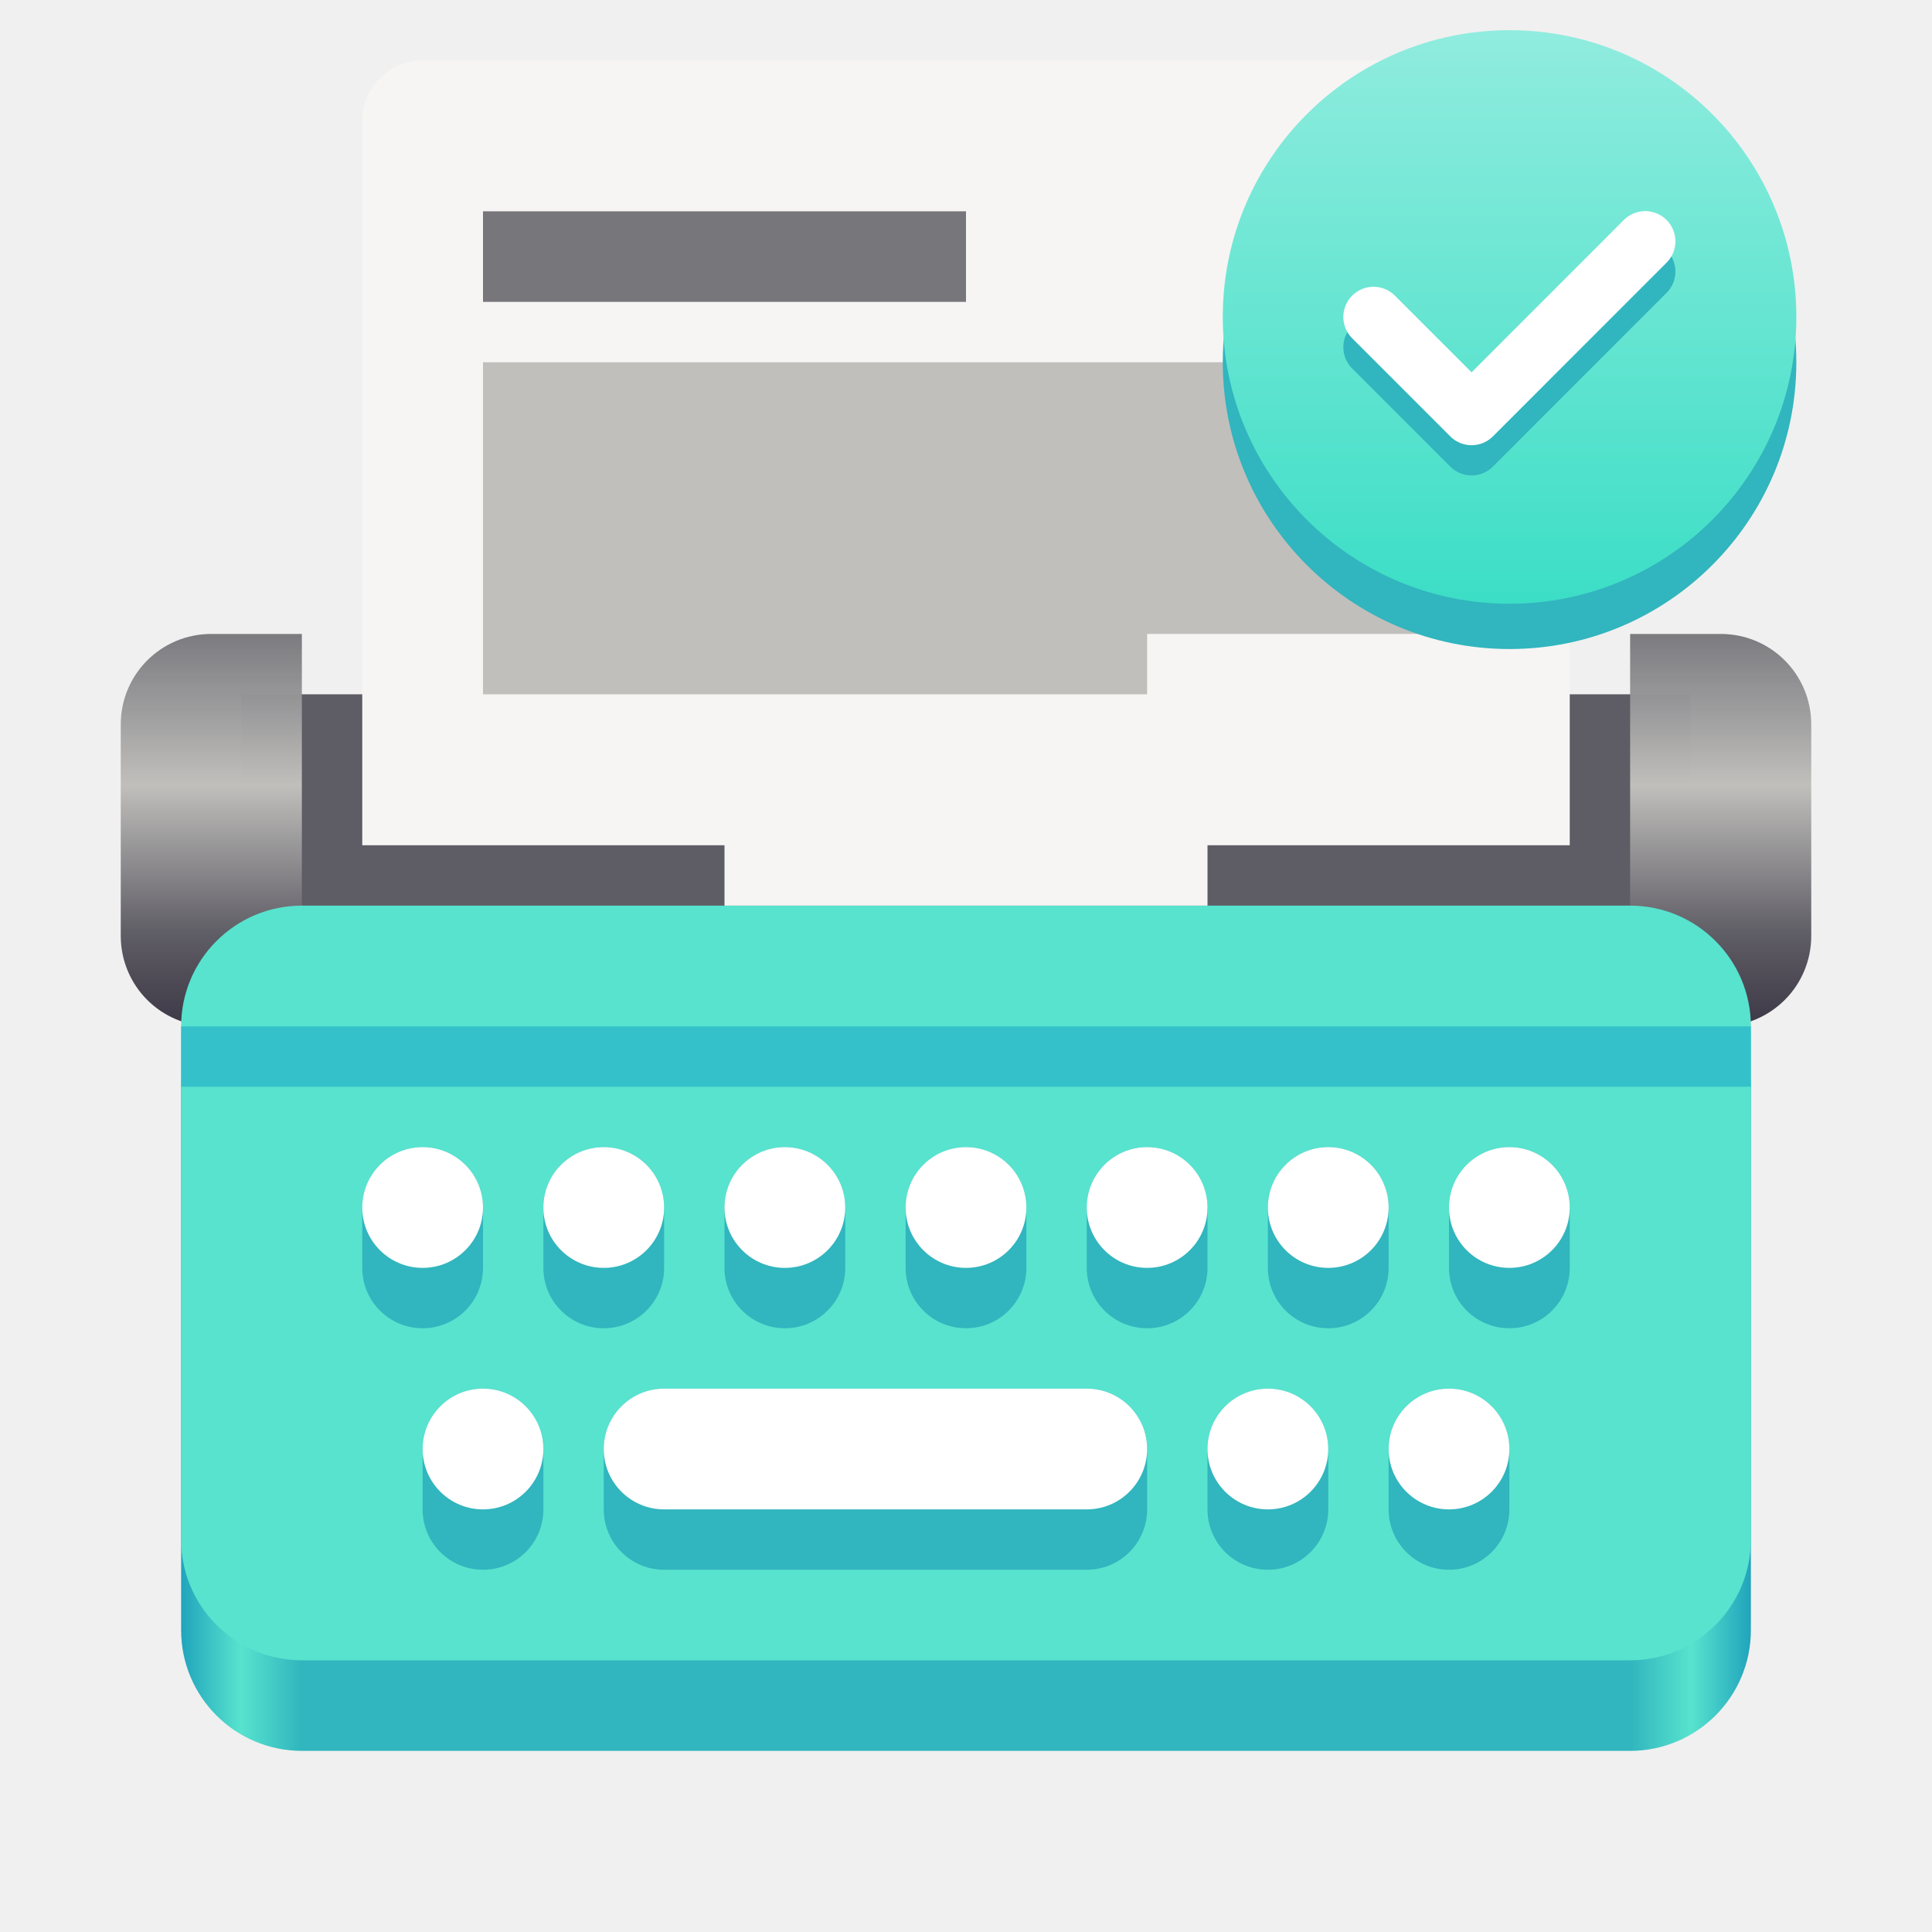
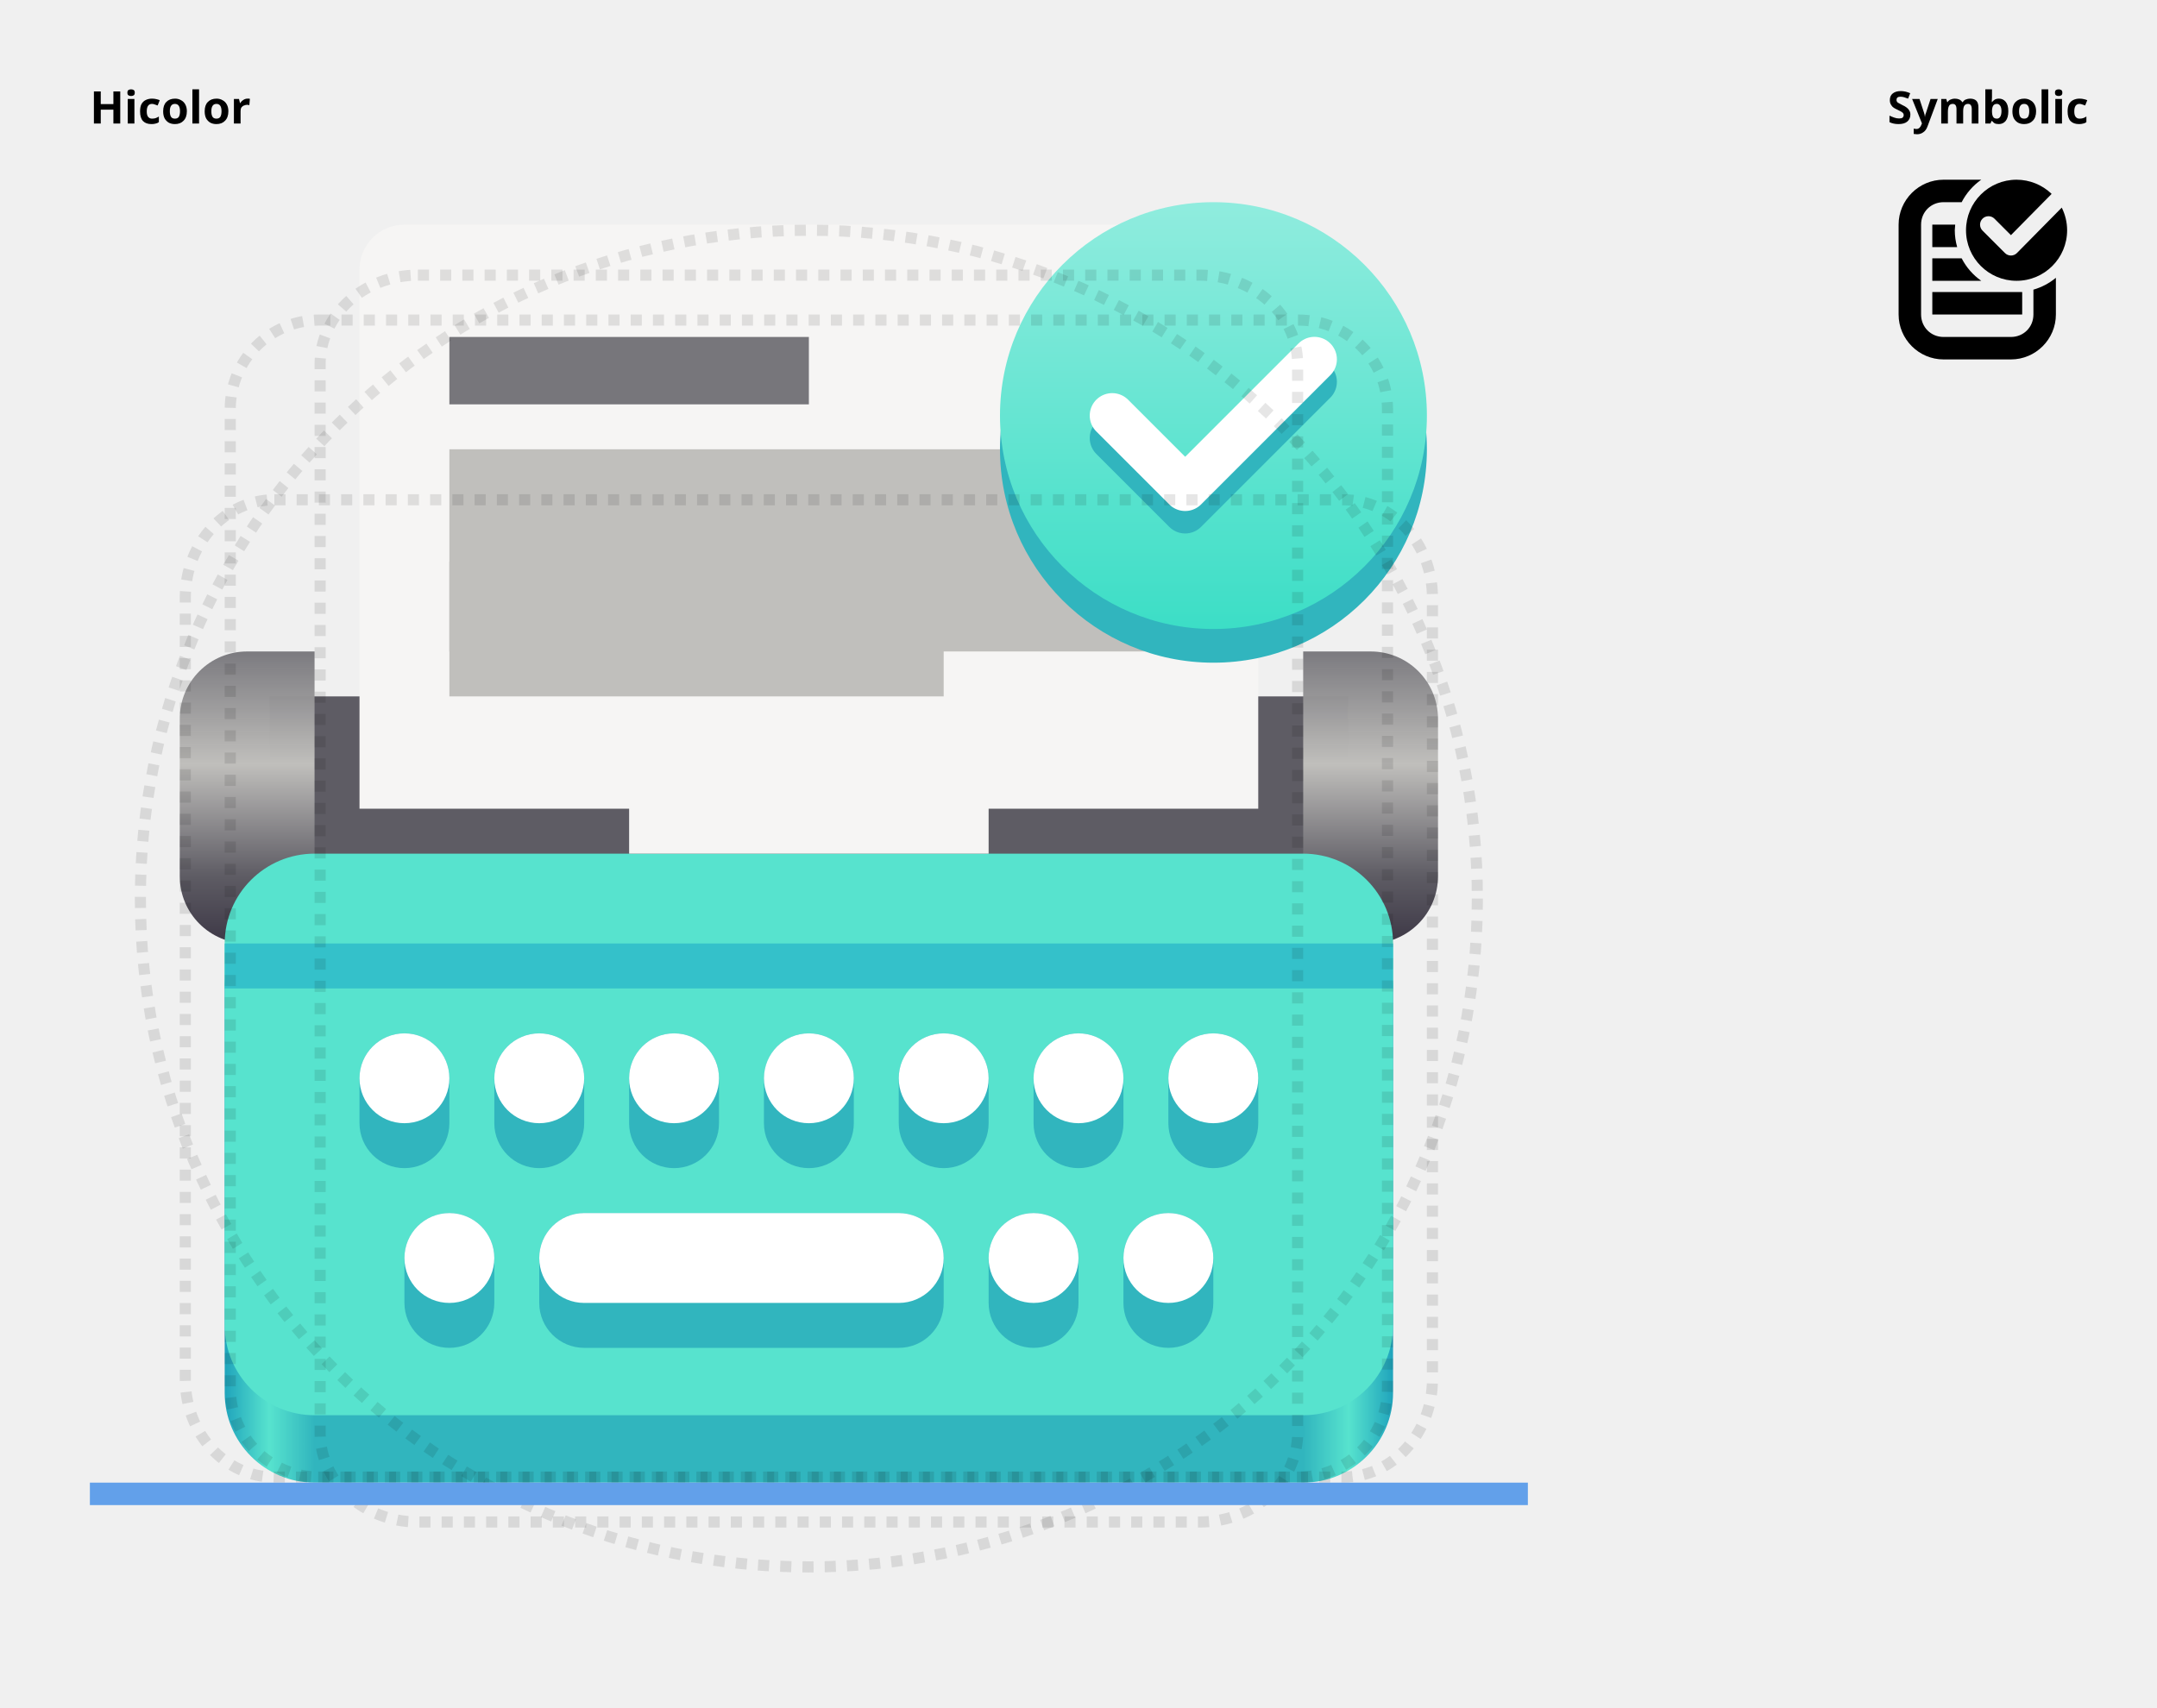
- <svg xmlns="http://www.w3.org/2000/svg" xmlns:xlink="http://www.w3.org/1999/xlink" height="128px" viewBox="0 0 128 128" width="128px">
-   <linearGradient id="a" gradientTransform="matrix(1 0 0 0.866667 0 -130.1334)" gradientUnits="userSpaceOnUse" x1="12" x2="116" y1="254" y2="254">
-     <stop offset="0" stop-color="#20a4bc" />
-     <stop offset="0.038" stop-color="#57e3ce" />
-     <stop offset="0.077" stop-color="#31b5be" />
-     <stop offset="0.923" stop-color="#31b5be" />
-     <stop offset="0.962" stop-color="#57e3ce" />
-     <stop offset="1" stop-color="#20a4bc" />
-   </linearGradient>
-   <linearGradient id="b" gradientUnits="userSpaceOnUse">
-     <stop offset="0" stop-color="#77767b" stop-opacity="0.965" />
-     <stop offset="0.385" stop-color="#c0bfbc" />
-     <stop offset="0.769" stop-color="#5e5c64" />
-     <stop offset="1" stop-color="#3d3846" />
-   </linearGradient>
-   <linearGradient id="c" x1="16" x2="16" xlink:href="#b" y1="42" y2="68" />
-   <linearGradient id="d" gradientTransform="matrix(-1 0 0 1 128 9.999969)" x1="16" x2="16" xlink:href="#b" y1="32" y2="58" />
-   <linearGradient id="e" gradientTransform="matrix(-0 -1.055556 1.055556 -0 -104.7666 126.5674)" gradientUnits="userSpaceOnUse" x1="82.011" x2="118.011" y1="194" y2="194">
-     <stop offset="0" stop-color="#3cdec6" />
-     <stop offset="1" stop-color="#90ecde" />
-   </linearGradient>
-   <path d="m 20 64 h 88 c 4.418 0 8 3.582 8 8 v 36 c 0 4.418 -3.582 8 -8 8 h -88 c -4.418 0 -8 -3.582 -8 -8 v -36 c 0 -4.418 3.582 -8 8 -8 z m 0 0" fill="url(#a)" />
-   <path d="m 16 46 h 96 v 18 h -96 z m 0 0" fill="#5e5c64" />
-   <path d="m 14 42 c -3.324 0 -6 2.676 -6 6 v 14 c 0 3.324 2.676 6 6 6 h 6 v -26 z m 0 0" fill="url(#c)" />
-   <path d="m 114 42 c 3.324 0 6 2.676 6 6 v 14 c 0 3.324 -2.676 6 -6 6 h -6 v -26 z m 0 0" fill="url(#d)" />
-   <path d="m 28 4 h 72 c 2.211 0 4 1.789 4 4 v 72 c 0 2.211 -1.789 4 -4 4 h -72 c -2.211 0 -4 -1.789 -4 -4 v -72 c 0 -2.211 1.789 -4 4 -4 z m 0 0" fill="#f6f5f4" />
-   <path d="m 32 14 h 32 v 6 h -32 z m 0 0" fill="#77767b" />
-   <path d="m 32 24 h 62 v 18 h -62 z m 0 0" fill="#c0bfbc" />
-   <path d="m 32 34 h 44 v 12 h -44 z m 0 0" fill="#c0bfbc" />
-   <path d="m 100.012 5 c 10.492 0 19 8.508 19 19 s -8.508 19 -19 19 c -10.492 0 -19 -8.508 -19 -19 s 8.508 -19 19 -19 z m 0 0" fill="#31b5be" />
-   <path d="m 22 56 h 84 v 20 h -84 z m 0 0" fill="#5e5c64" />
-   <path d="m 20 60 h 88 c 4.418 0 8 3.582 8 8 v 34 c 0 4.418 -3.582 8 -8 8 h -88 c -4.418 0 -8 -3.582 -8 -8 v -34 c 0 -4.418 3.582 -8 8 -8 z m 0 0" fill="#57e3ce" />
-   <g fill="#31b5be">
-     <path d="m 40 76 c 2.211 0 4 1.789 4 4 v 4 c 0 2.211 -1.789 4 -4 4 s -4 -1.789 -4 -4 v -4 c 0 -2.211 1.789 -4 4 -4 z m 0 0" />
-     <path d="m 100 76 c 2.211 0 4 1.789 4 4 v 4 c 0 2.211 -1.789 4 -4 4 s -4 -1.789 -4 -4 v -4 c 0 -2.211 1.789 -4 4 -4 z m 0 0" />
-     <path d="m 52 76 c 2.211 0 4 1.789 4 4 v 4 c 0 2.211 -1.789 4 -4 4 s -4 -1.789 -4 -4 v -4 c 0 -2.211 1.789 -4 4 -4 z m 0 0" />
-     <path d="m 64 76 c 2.211 0 4 1.789 4 4 v 4 c 0 2.211 -1.789 4 -4 4 s -4 -1.789 -4 -4 v -4 c 0 -2.211 1.789 -4 4 -4 z m 0 0" />
-     <path d="m 76 76 c 2.211 0 4 1.789 4 4 v 4 c 0 2.211 -1.789 4 -4 4 s -4 -1.789 -4 -4 v -4 c 0 -2.211 1.789 -4 4 -4 z m 0 0" />
-     <path d="m 88 76 c 2.211 0 4 1.789 4 4 v 4 c 0 2.211 -1.789 4 -4 4 s -4 -1.789 -4 -4 v -4 c 0 -2.211 1.789 -4 4 -4 z m 0 0" />
-     <path d="m 28 76 c 2.211 0 4 1.789 4 4 v 4 c 0 2.211 -1.789 4 -4 4 s -4 -1.789 -4 -4 v -4 c 0 -2.211 1.789 -4 4 -4 z m 0 0" />
-     <path d="m 44 92 h 28 c 2.211 0 4 1.789 4 4 v 4 c 0 2.211 -1.789 4 -4 4 h -28 c -2.211 0 -4 -1.789 -4 -4 v -4 c 0 -2.211 1.789 -4 4 -4 z m 0 0" />
-     <path d="m 84 92 c 2.211 0 4 1.789 4 4 v 4 c 0 2.211 -1.789 4 -4 4 s -4 -1.789 -4 -4 v -4 c 0 -2.211 1.789 -4 4 -4 z m 0 0" />
-     <path d="m 96 92 c 2.211 0 4 1.789 4 4 v 4 c 0 2.211 -1.789 4 -4 4 s -4 -1.789 -4 -4 v -4 c 0 -2.211 1.789 -4 4 -4 z m 0 0" />
-     <path d="m 32 92 c 2.211 0 4 1.789 4 4 v 4 c 0 2.211 -1.789 4 -4 4 s -4 -1.789 -4 -4 v -4 c 0 -2.211 1.789 -4 4 -4 z m 0 0" />
+ <svg xmlns="http://www.w3.org/2000/svg" xmlns:xlink="http://www.w3.org/1999/xlink" width="192" height="152" id="svg11300" version="1.0" style="display:inline;enable-background:new" viewBox="0 0 192 152" xml:space="preserve">
+   <defs id="defs3">
+     <linearGradient id="linearGradient251">
+       <stop style="stop-color:#3cdec6;stop-opacity:1;" offset="0" id="stop250" />
+       <stop style="stop-color:#90ecde;stop-opacity:1;" offset="1" id="stop251" />
+     </linearGradient>
+     <linearGradient id="linearGradient189">
+       <stop style="stop-color:#20a4bc;stop-opacity:1;" offset="0" id="stop184" />
+       <stop id="stop185" offset="0.038" style="stop-color:#57e3ce;stop-opacity:1;" />
+       <stop style="stop-color:#31b5be;stop-opacity:1;" offset="0.077" id="stop186" />
+       <stop id="stop187" offset="0.923" style="stop-color:#31b5be;stop-opacity:1;" />
+       <stop style="stop-color:#57e3ce;stop-opacity:1;" offset="0.962" id="stop188" />
+       <stop style="stop-color:#20a4bc;stop-opacity:1;" offset="1" id="stop189" />
+     </linearGradient>
+     <linearGradient xlink:href="#linearGradient1866" id="linearGradient35" gradientUnits="userSpaceOnUse" gradientTransform="translate(0,172)" x1="16" y1="32" x2="16" y2="58" />
+     <linearGradient id="linearGradient1866">
+       <stop style="stop-color:#77767b;stop-opacity:0.965" offset="0" id="stop1858" />
+       <stop id="stop1860" offset="0.385" style="stop-color:#c0bfbc;stop-opacity:1" />
+       <stop style="stop-color:#5e5c64;stop-opacity:1" offset="0.769" id="stop1862" />
+       <stop style="stop-color:#3d3846;stop-opacity:1" offset="1" id="stop1864" />
+     </linearGradient>
+     <linearGradient xlink:href="#linearGradient1866" id="linearGradient36" gradientUnits="userSpaceOnUse" gradientTransform="matrix(-1,0,0,1,128,172)" x1="16" y1="32" x2="16" y2="58" />
+     <linearGradient xlink:href="#linearGradient251" id="linearGradient139" x1="82.011" y1="194" x2="118.011" y2="194" gradientUnits="userSpaceOnUse" gradientTransform="matrix(1.055556,0,0,1.055556,-298.5674,-104.7666)" />
+     <linearGradient xlink:href="#linearGradient189" id="linearGradient180" gradientUnits="userSpaceOnUse" gradientTransform="matrix(1,0,0,0.8666667,0,41.86665)" x1="12" y1="254" x2="116" y2="254" />
+   </defs>
+   <g id="layer1" style="display:inline" transform="translate(8,-156)">
+     <g id="layer4" style="display:inline">
+       <rect y="172" x="9.2651362e-08" height="128" width="128" id="hicolor" style="display:inline;overflow:visible;visibility:visible;fill:#f0f0f0;fill-opacity:0;fill-rule:nonzero;stroke:none;stroke-width:0.5;marker:none;enable-background:accumulate" />
+       <rect style="display:inline;overflow:visible;visibility:visible;fill:#f0f0f0;fill-opacity:0;fill-rule:nonzero;stroke:none;stroke-width:0.5;marker:none;enable-background:accumulate" id="symbolic" width="16" height="16" x="160" y="172" />
+     </g>
+     <g id="layer2" style="display:inline">
+       <g style="display:inline;fill:#000000;enable-background:new" transform="matrix(7.991171,0,0,8.003641,-167.7909,-4846.078)" id="g12027" />
+       <rect style="display:inline;overflow:visible;visibility:visible;fill:#f0f0f0;fill-opacity:1;fill-rule:nonzero;stroke:none;stroke-width:0.5;marker:none;enable-background:accumulate" id="128" width="128" height="128" x="9.2651362e-08" y="172" />
+       <g id="g883" style="fill:none;fill-opacity:0.251;stroke:#a579b3;stroke-opacity:1" transform="translate(-24,24)" />
+       <g id="g900" style="fill:none;fill-opacity:0.251;stroke:#a579b3;stroke-opacity:1" transform="translate(-24,24)" />
+       <rect y="172" x="160" height="16" width="16" id="16" style="display:inline;overflow:visible;visibility:visible;fill:#f0f0f0;fill-opacity:1;fill-rule:nonzero;stroke:none;stroke-width:0.5;marker:none;enable-background:accumulate" />
+       <text xml:space="preserve" style="font-style:normal;font-variant:normal;font-weight:bold;font-stretch:normal;font-size:4px;line-height:125%;font-family:Cantarell;-inkscape-font-specification:'Cantarell, Bold';text-align:start;writing-mode:lr-tb;text-anchor:start;display:inline;fill:#000000;fill-opacity:1;stroke:none;stroke-width:0.333;enable-background:new" x="0" y="167" id="text863">
+         <tspan style="font-size:4px;stroke-width:0.333" id="tspan861" x="0" y="167">Hicolor</tspan>
+       </text>
+       <text id="text867" y="167" x="160" style="font-style:normal;font-variant:normal;font-weight:bold;font-stretch:normal;font-size:4px;line-height:125%;font-family:Cantarell;-inkscape-font-specification:'Cantarell, Bold';text-align:start;writing-mode:lr-tb;text-anchor:start;display:inline;fill:#000000;fill-opacity:1;stroke:none;stroke-width:0.333;enable-background:new" xml:space="preserve">
+         <tspan y="167" x="160" id="tspan865" style="font-size:4px;stroke-width:0.333">Symbolic</tspan>
+       </text>
+     </g>
+     <path id="rect252" style="opacity:1;fill:#000000;fill-opacity:1;stroke:none;stroke-width:1.5;stroke-linecap:round;stroke-linejoin:round;stroke-miterlimit:2;stroke-opacity:1" d="M 166.037 176 L 164 176 L 164 178 L 166.213 178 A 5.5 5.5 0 0 1 166 176.5 A 5.5 5.5 0 0 1 166.037 176 z " />
+     <path id="rect253" style="opacity:1;fill:#000000;fill-opacity:1;stroke:none;stroke-width:1.5;stroke-linecap:round;stroke-linejoin:round;stroke-miterlimit:2;stroke-opacity:1" d="M 166.613,179 H 164 v 2 h 4.357 a 5.5,5.5 0 0 1 -1.744,-2 z" />
+     <g id="layer9" style="display:inline">
+       <path id="rect251" style="stroke-linecap:round;stroke-linejoin:round;stroke-miterlimit:2" d="M 168.357 172 L 165 172 C 162.801 172 161 173.801 161 176 L 161 184 C 161 186.199 162.801 188 165 188 L 171 188 C 173.199 188 175 186.199 175 184 L 175 180.732 A 5.5 5.5 0 0 1 173 181.787 L 173 184 C 173 185.125 172.125 186 171 186 L 165 186 C 163.875 186 163 185.125 163 184 L 163 176 C 163 174.875 163.875 174 165 174 L 166.613 174 A 5.5 5.5 0 0 1 168.357 172 z " />
+       <rect y="236" x="12" height="52" width="104" id="rect145-9" style="display:inline;vector-effect:none;fill:url(#linearGradient180);fill-opacity:1;stroke:none;stroke-width:3.606;stroke-linecap:butt;stroke-linejoin:round;stroke-miterlimit:4;stroke-dasharray:none;stroke-dashoffset:0;stroke-opacity:1;enable-background:new" rx="8" ry="8" />
+       <g id="g3" transform="translate(0,9.999985)">
+         <rect style="opacity:1;vector-effect:none;fill:#5e5c64;fill-opacity:1;stroke:none;stroke-width:4;stroke-linecap:butt;stroke-linejoin:round;stroke-miterlimit:4;stroke-dasharray:none;stroke-dashoffset:0;stroke-opacity:1" id="rect2-7" width="96" height="18" x="16" y="208" />
+         <path id="path2-5" d="m 14,204 c -3.324,0 -6,2.676 -6,6 v 14 c 0,3.324 2.676,6 6,6 h 6 v -6 -14 -6 z" style="opacity:1;vector-effect:none;fill:url(#linearGradient35);fill-opacity:1;stroke:none;stroke-width:4;stroke-linecap:butt;stroke-linejoin:round;stroke-miterlimit:4;stroke-dasharray:none;stroke-dashoffset:0;stroke-opacity:1" />
+         <path style="opacity:1;vector-effect:none;fill:url(#linearGradient36);fill-opacity:1;stroke:none;stroke-width:4;stroke-linecap:butt;stroke-linejoin:round;stroke-miterlimit:4;stroke-dasharray:none;stroke-dashoffset:0;stroke-opacity:1" d="m 114,204 c 3.324,0 6,2.676 6,6 v 14 c 0,3.324 -2.676,6 -6,6 h -6 v -6 -14 -6 z" id="path3-3" />
+       </g>
+       <g id="g8" transform="translate(0,-4.000015)">
+         <rect style="opacity:1;vector-effect:none;fill:#f6f5f4;fill-opacity:1;stroke:none;stroke-width:4;stroke-linecap:butt;stroke-linejoin:round;stroke-miterlimit:4;stroke-dasharray:none;stroke-dashoffset:0;stroke-opacity:1" id="rect3-5" width="80" height="80" x="24" y="180" rx="4" />
+         <rect y="190" x="32" height="6" width="32" id="rect4-6" style="opacity:1;vector-effect:none;fill:#77767b;fill-opacity:1;stroke:none;stroke-width:4.899;stroke-linecap:butt;stroke-linejoin:round;stroke-miterlimit:4;stroke-dasharray:none;stroke-dashoffset:0;stroke-opacity:1" />
+         <rect style="opacity:1;vector-effect:none;fill:#c0bfbc;fill-opacity:1;stroke:none;stroke-width:12;stroke-linecap:butt;stroke-linejoin:round;stroke-miterlimit:4;stroke-dasharray:none;stroke-dashoffset:0;stroke-opacity:1" id="rect5-2" width="62" height="18" x="32" y="200" />
+         <rect y="210" x="32" height="12" width="44" id="rect8" style="opacity:1;vector-effect:none;fill:#c0bfbc;fill-opacity:1;stroke:none;stroke-width:9.798;stroke-linecap:butt;stroke-linejoin:round;stroke-miterlimit:4;stroke-dasharray:none;stroke-dashoffset:0;stroke-opacity:1" />
+       </g>
+       <circle style="opacity:1;fill:#31b5be;fill-opacity:1;stroke-width:12.667;stroke-linecap:round;stroke-linejoin:round;stroke-miterlimit:2" id="circle139" cx="-196" cy="100.011" r="19" transform="rotate(-90)" />
+       <rect style="vector-effect:none;fill:#5e5c64;fill-opacity:1;stroke:none;stroke-width:1;stroke-linecap:round;stroke-linejoin:round;stroke-miterlimit:4;stroke-dasharray:none;stroke-dashoffset:0;stroke-opacity:1" id="rect9-1" width="84" height="20" x="22" y="228" />
+       <rect ry="8" rx="8" style="vector-effect:none;fill:#57e3ce;fill-opacity:1;stroke:none;stroke-width:3.724;stroke-linecap:butt;stroke-linejoin:round;stroke-miterlimit:4;stroke-dasharray:none;stroke-dashoffset:0;stroke-opacity:1" id="rect10" width="104" height="50" x="12" y="232" />
+       <g id="g21" style="fill:#31b5be;fill-opacity:1" transform="translate(0,-1.53e-5)">
+         <rect style="opacity:1;vector-effect:none;fill:#31b5be;fill-opacity:1;stroke:none;stroke-width:4;stroke-linecap:butt;stroke-linejoin:round;stroke-miterlimit:4;stroke-dasharray:none;stroke-dashoffset:0;stroke-opacity:1" id="rect11-2" width="8" height="12" x="36" y="248" rx="4" ry="4" />
+         <rect ry="4" rx="4" y="248" x="96" height="12" width="8" id="rect12" style="opacity:1;vector-effect:none;fill:#31b5be;fill-opacity:1;stroke:none;stroke-width:4;stroke-linecap:butt;stroke-linejoin:round;stroke-miterlimit:4;stroke-dasharray:none;stroke-dashoffset:0;stroke-opacity:1" />
+         <rect ry="4" rx="4" y="248" x="48" height="12" width="8" id="rect13-7" style="opacity:1;vector-effect:none;fill:#31b5be;fill-opacity:1;stroke:none;stroke-width:4;stroke-linecap:butt;stroke-linejoin:round;stroke-miterlimit:4;stroke-dasharray:none;stroke-dashoffset:0;stroke-opacity:1" />
+         <rect ry="4" rx="4" y="248" x="60" height="12" width="8" id="rect14-0" style="opacity:1;vector-effect:none;fill:#31b5be;fill-opacity:1;stroke:none;stroke-width:4;stroke-linecap:butt;stroke-linejoin:round;stroke-miterlimit:4;stroke-dasharray:none;stroke-dashoffset:0;stroke-opacity:1" />
+         <rect style="opacity:1;vector-effect:none;fill:#31b5be;fill-opacity:1;stroke:none;stroke-width:4;stroke-linecap:butt;stroke-linejoin:round;stroke-miterlimit:4;stroke-dasharray:none;stroke-dashoffset:0;stroke-opacity:1" id="rect15-9" width="8" height="12" x="72" y="248" rx="4" ry="4" />
+         <rect ry="4" rx="4" y="248" x="84" height="12" width="8" id="rect16-3" style="opacity:1;vector-effect:none;fill:#31b5be;fill-opacity:1;stroke:none;stroke-width:4;stroke-linecap:butt;stroke-linejoin:round;stroke-miterlimit:4;stroke-dasharray:none;stroke-dashoffset:0;stroke-opacity:1" />
+         <rect ry="4" rx="4" y="248" x="24" height="12" width="8" id="rect17-6" style="opacity:1;vector-effect:none;fill:#31b5be;fill-opacity:1;stroke:none;stroke-width:4;stroke-linecap:butt;stroke-linejoin:round;stroke-miterlimit:4;stroke-dasharray:none;stroke-dashoffset:0;stroke-opacity:1" />
+         <rect ry="4" rx="4" y="264" x="40" height="12" width="36" id="rect18-0" style="opacity:1;vector-effect:none;fill:#31b5be;fill-opacity:1;stroke:none;stroke-width:4;stroke-linecap:butt;stroke-linejoin:round;stroke-miterlimit:4;stroke-dasharray:none;stroke-dashoffset:0;stroke-opacity:1" />
+         <rect ry="4" rx="4" y="264" x="80" height="12" width="8" id="rect19-6" style="opacity:1;vector-effect:none;fill:#31b5be;fill-opacity:1;stroke:none;stroke-width:4;stroke-linecap:butt;stroke-linejoin:round;stroke-miterlimit:4;stroke-dasharray:none;stroke-dashoffset:0;stroke-opacity:1" />
+         <rect style="opacity:1;vector-effect:none;fill:#31b5be;fill-opacity:1;stroke:none;stroke-width:4;stroke-linecap:butt;stroke-linejoin:round;stroke-miterlimit:4;stroke-dasharray:none;stroke-dashoffset:0;stroke-opacity:1" id="rect20-2" width="8" height="12" x="92" y="264" rx="4" ry="4" />
+         <rect style="opacity:1;vector-effect:none;fill:#31b5be;fill-opacity:1;stroke:none;stroke-width:4;stroke-linecap:butt;stroke-linejoin:round;stroke-miterlimit:4;stroke-dasharray:none;stroke-dashoffset:0;stroke-opacity:1" id="rect21-6" width="8" height="12" x="28" y="264" rx="4" ry="4" />
+       </g>
+       <g id="g32" style="fill:#ffffff;fill-opacity:1" transform="translate(0,-1.53e-5)">
+         <rect ry="4" rx="4" y="248" x="36" height="8" width="8" id="rect22-1" style="opacity:1;vector-effect:none;fill:#ffffff;fill-opacity:1;stroke:none;stroke-width:4;stroke-linecap:butt;stroke-linejoin:round;stroke-miterlimit:4;stroke-dasharray:none;stroke-dashoffset:0;stroke-opacity:1" />
+         <rect style="opacity:1;vector-effect:none;fill:#ffffff;fill-opacity:1;stroke:none;stroke-width:4;stroke-linecap:butt;stroke-linejoin:round;stroke-miterlimit:4;stroke-dasharray:none;stroke-dashoffset:0;stroke-opacity:1" id="rect23-8" width="8" height="8" x="96" y="248" rx="4" ry="4" />
+         <rect style="opacity:1;vector-effect:none;fill:#ffffff;fill-opacity:1;stroke:none;stroke-width:4;stroke-linecap:butt;stroke-linejoin:round;stroke-miterlimit:4;stroke-dasharray:none;stroke-dashoffset:0;stroke-opacity:1" id="rect24-7" width="8" height="8" x="48" y="248" rx="4" ry="4" />
+         <rect style="opacity:1;vector-effect:none;fill:#ffffff;fill-opacity:1;stroke:none;stroke-width:4;stroke-linecap:butt;stroke-linejoin:round;stroke-miterlimit:4;stroke-dasharray:none;stroke-dashoffset:0;stroke-opacity:1" id="rect25" width="8" height="8" x="60" y="248" rx="4" ry="4" />
+         <rect ry="4" rx="4" y="248" x="72" height="8" width="8" id="rect26" style="opacity:1;vector-effect:none;fill:#ffffff;fill-opacity:1;stroke:none;stroke-width:4;stroke-linecap:butt;stroke-linejoin:round;stroke-miterlimit:4;stroke-dasharray:none;stroke-dashoffset:0;stroke-opacity:1" />
+         <rect style="opacity:1;vector-effect:none;fill:#ffffff;fill-opacity:1;stroke:none;stroke-width:4;stroke-linecap:butt;stroke-linejoin:round;stroke-miterlimit:4;stroke-dasharray:none;stroke-dashoffset:0;stroke-opacity:1" id="rect27-9" width="8" height="8" x="84" y="248" rx="4" ry="4" />
+         <rect style="opacity:1;vector-effect:none;fill:#ffffff;fill-opacity:1;stroke:none;stroke-width:4;stroke-linecap:butt;stroke-linejoin:round;stroke-miterlimit:4;stroke-dasharray:none;stroke-dashoffset:0;stroke-opacity:1" id="rect28" width="8" height="8" x="24" y="248" rx="4" ry="4" />
+         <rect style="opacity:1;vector-effect:none;fill:#ffffff;fill-opacity:1;stroke:none;stroke-width:4;stroke-linecap:butt;stroke-linejoin:round;stroke-miterlimit:4;stroke-dasharray:none;stroke-dashoffset:0;stroke-opacity:1" id="rect29" width="36" height="8" x="40" y="264" rx="4" ry="4" />
+         <rect style="opacity:1;vector-effect:none;fill:#ffffff;fill-opacity:1;stroke:none;stroke-width:4;stroke-linecap:butt;stroke-linejoin:round;stroke-miterlimit:4;stroke-dasharray:none;stroke-dashoffset:0;stroke-opacity:1" id="rect30" width="8" height="8" x="80" y="264" rx="4" ry="4" />
+         <rect ry="4" rx="4" y="264" x="92" height="8" width="8" id="rect31" style="opacity:1;vector-effect:none;fill:#ffffff;fill-opacity:1;stroke:none;stroke-width:4;stroke-linecap:butt;stroke-linejoin:round;stroke-miterlimit:4;stroke-dasharray:none;stroke-dashoffset:0;stroke-opacity:1" />
+         <rect ry="4" rx="4" y="264" x="28" height="8" width="8" id="rect32-2" style="opacity:1;vector-effect:none;fill:#ffffff;fill-opacity:1;stroke:none;stroke-width:4;stroke-linecap:butt;stroke-linejoin:round;stroke-miterlimit:4;stroke-dasharray:none;stroke-dashoffset:0;stroke-opacity:1" />
+       </g>
+       <rect style="vector-effect:none;fill:#f6f5f4;fill-opacity:1;stroke:none;stroke-width:4;stroke-linecap:butt;stroke-linejoin:round;stroke-miterlimit:4;stroke-dasharray:none;stroke-dashoffset:0;stroke-opacity:1" id="rect33-0" width="32" height="12" x="48" y="220" />
+       <rect y="240" x="12" height="4" width="104" id="rect34-2" style="vector-effect:none;fill:#34c1ca;fill-opacity:1;stroke:none;stroke-width:2.828;stroke-linecap:butt;stroke-linejoin:round;stroke-miterlimit:4;stroke-dasharray:none;stroke-dashoffset:0;stroke-opacity:1" />
+       <circle style="opacity:1;fill:url(#linearGradient139);stroke-width:12.667;stroke-linecap:round;stroke-linejoin:round;stroke-miterlimit:2" id="path98" cx="-193" cy="100.011" r="19" transform="rotate(-90)" />
+       <path style="opacity:1;fill:none;stroke:#31b5be;stroke-width:4;stroke-linecap:round;stroke-linejoin:round;stroke-miterlimit:2;stroke-opacity:1" d="m 91,195 6.495,6.495 L 109,189.99" id="path99" />
+       <path style="opacity:1;fill:none;stroke:#ffffff;stroke-width:4;stroke-linecap:round;stroke-linejoin:round;stroke-miterlimit:2;stroke-opacity:1" d="m 91,193 6.495,6.495 L 109,187.99" id="path198" />
+       <path id="path251" style="opacity:1;fill:#000000;fill-opacity:1;stroke:none;stroke-width:2;stroke-linecap:round;stroke-linejoin:round;stroke-miterlimit:2;stroke-opacity:1" d="M 171.5 172 A 4.5 4.5 0 0 0 167 176.5 A 4.5 4.5 0 0 0 171.5 181 A 4.5 4.5 0 0 0 176 176.5 A 4.5 4.5 0 0 0 175.521 174.484 L 171.533 178.527 A 0.75 0.75 0 0 1 170.469 178.531 L 168.469 176.531 A 0.75 0.75 0 0 1 168.469 175.469 A 0.75 0.75 0 0 1 169.531 175.469 L 170.998 176.936 L 174.621 173.262 A 4.5 4.5 0 0 0 171.5 172 z " />
+       <g id="path252" />
+       <rect style="opacity:1;fill:none;fill-opacity:1;stroke:#000000;stroke-width:2;stroke-linecap:round;stroke-linejoin:round;stroke-miterlimit:2;stroke-opacity:1" id="rect281" width="12" height="14" x="202" y="173" rx="3" ry="3" />
+       <circle style="opacity:1;fill:#ffffff;fill-opacity:1;stroke:none;stroke-width:2;stroke-linecap:round;stroke-linejoin:round;stroke-miterlimit:2;stroke-opacity:1" id="circle281" cx="211.5" cy="176.5" r="6.5" />
+       <circle style="opacity:1;fill:#000000;fill-opacity:1;stroke:none;stroke-width:2;stroke-linecap:round;stroke-linejoin:round;stroke-miterlimit:2;stroke-opacity:1" id="circle282" cx="211.5" cy="176.5" r="4.5" />
+       <path style="opacity:1;fill:#000000;fill-opacity:1;stroke:#ffffff;stroke-width:1.5;stroke-linecap:round;stroke-linejoin:round;stroke-miterlimit:2;stroke-opacity:1" d="m 209,176 2,2 4,-4.068" id="path282" />
+     </g>
+     <g id="layer3" style="display:inline">
+       <circle cx="64" cy="236" r="59.504" id="circle2892" style="display:inline;opacity:0.1;vector-effect:none;fill:none;fill-opacity:1;stroke:#000000;stroke-width:0.99;stroke-linecap:butt;stroke-linejoin:miter;stroke-miterlimit:4;stroke-dasharray:0.99, 0.99;stroke-dashoffset:0;stroke-opacity:1;marker:none;marker-start:none;marker-mid:none;marker-end:none;paint-order:normal;enable-background:new" />
+       <rect ry="7.929" rx="8.701" y="180.495" x="20.495" height="111.01" width="87.01" id="rect2894" style="display:inline;opacity:0.1;vector-effect:none;fill:none;fill-opacity:1;stroke:#000000;stroke-width:0.99;stroke-linecap:butt;stroke-linejoin:miter;stroke-miterlimit:4;stroke-dasharray:0.99, 0.99;stroke-dashoffset:0;stroke-opacity:1;marker:none;marker-start:none;marker-mid:none;marker-end:none;paint-order:normal;enable-background:new" />
+       <rect ry="7.924" rx="7.924" y="184.495" x="12.495" height="103.01" width="103.01" id="rect2896" style="display:inline;opacity:0.1;vector-effect:none;fill:none;fill-opacity:1;stroke:#000000;stroke-width:0.99;stroke-linecap:butt;stroke-linejoin:miter;stroke-miterlimit:4;stroke-dasharray:0.99, 0.99;stroke-dashoffset:0;stroke-opacity:1;marker:none;marker-start:none;marker-mid:none;marker-end:none;paint-order:normal;enable-background:new" />
+       <rect ry="8.701" rx="7.929" y="200.495" x="8.495" height="87.01" width="111.01" id="rect2898" style="display:inline;opacity:0.1;vector-effect:none;fill:none;fill-opacity:1;stroke:#000000;stroke-width:0.99;stroke-linecap:butt;stroke-linejoin:miter;stroke-miterlimit:4;stroke-dasharray:0.99, 0.99;stroke-dashoffset:0;stroke-opacity:1;marker:none;marker-start:none;marker-mid:none;marker-end:none;paint-order:normal;enable-background:new" />
+       <path id="path2900" d="M 2.6203015e-5,289 H 128" style="display:inline;fill:none;stroke:#62a0ea;stroke-width:2;stroke-linecap:butt;stroke-linejoin:miter;stroke-miterlimit:4;stroke-dasharray:none;stroke-opacity:1;enable-background:new" />
+     </g>
+     <rect style="opacity:1;fill:#000000;fill-opacity:1;stroke:none;stroke-width:1.5;stroke-linecap:round;stroke-linejoin:round;stroke-miterlimit:2;stroke-opacity:1" id="rect280" width="8" height="2" x="164" y="182" />
+     <rect style="opacity:1;fill:#000000;fill-opacity:1;stroke:none;stroke-width:1.5;stroke-linecap:round;stroke-linejoin:round;stroke-miterlimit:2;stroke-opacity:1" id="rect282" width="2" height="2" x="204" y="176" />
+     <rect style="opacity:1;fill:#000000;fill-opacity:1;stroke:none;stroke-width:1.5;stroke-linecap:round;stroke-linejoin:round;stroke-miterlimit:2;stroke-opacity:1" id="rect283" width="3" height="2" x="204" y="179" />
+     <rect style="opacity:1;fill:#000000;fill-opacity:1;stroke:none;stroke-width:1.5;stroke-linecap:round;stroke-linejoin:round;stroke-miterlimit:2;stroke-opacity:1" id="rect284" width="8" height="2" x="204" y="182" />
  </g>
-   <path d="m 40 76 c 2.211 0 4 1.789 4 4 s -1.789 4 -4 4 s -4 -1.789 -4 -4 s 1.789 -4 4 -4 z m 0 0" fill="#ffffff" />
-   <path d="m 100 76 c 2.211 0 4 1.789 4 4 s -1.789 4 -4 4 s -4 -1.789 -4 -4 s 1.789 -4 4 -4 z m 0 0" fill="#ffffff" />
-   <path d="m 52 76 c 2.211 0 4 1.789 4 4 s -1.789 4 -4 4 s -4 -1.789 -4 -4 s 1.789 -4 4 -4 z m 0 0" fill="#ffffff" />
-   <path d="m 64 76 c 2.211 0 4 1.789 4 4 s -1.789 4 -4 4 s -4 -1.789 -4 -4 s 1.789 -4 4 -4 z m 0 0" fill="#ffffff" />
-   <path d="m 76 76 c 2.211 0 4 1.789 4 4 s -1.789 4 -4 4 s -4 -1.789 -4 -4 s 1.789 -4 4 -4 z m 0 0" fill="#ffffff" />
-   <path d="m 88 76 c 2.211 0 4 1.789 4 4 s -1.789 4 -4 4 s -4 -1.789 -4 -4 s 1.789 -4 4 -4 z m 0 0" fill="#ffffff" />
-   <path d="m 28 76 c 2.211 0 4 1.789 4 4 s -1.789 4 -4 4 s -4 -1.789 -4 -4 s 1.789 -4 4 -4 z m 0 0" fill="#ffffff" />
-   <path d="m 44 92 h 28 c 2.211 0 4 1.789 4 4 s -1.789 4 -4 4 h -28 c -2.211 0 -4 -1.789 -4 -4 s 1.789 -4 4 -4 z m 0 0" fill="#ffffff" />
-   <path d="m 84 92 c 2.211 0 4 1.789 4 4 s -1.789 4 -4 4 s -4 -1.789 -4 -4 s 1.789 -4 4 -4 z m 0 0" fill="#ffffff" />
-   <path d="m 96 92 c 2.211 0 4 1.789 4 4 s -1.789 4 -4 4 s -4 -1.789 -4 -4 s 1.789 -4 4 -4 z m 0 0" fill="#ffffff" />
-   <path d="m 32 92 c 2.211 0 4 1.789 4 4 s -1.789 4 -4 4 s -4 -1.789 -4 -4 s 1.789 -4 4 -4 z m 0 0" fill="#ffffff" />
-   <path d="m 48 48 h 32 v 12 h -32 z m 0 0" fill="#f6f5f4" />
-   <path d="m 12 68 h 104 v 4 h -104 z m 0 0" fill="#34c1ca" />
-   <path d="m 100.012 2 c 10.492 0 19 8.508 19 19 s -8.508 19 -19 19 c -10.492 0 -19 -8.508 -19 -19 s 8.508 -19 19 -19 z m 0 0" fill="url(#e)" />
-   <path d="m 91 23 l 6.496 6.496 l 11.504 -11.508" fill="none" stroke="#31b5be" stroke-linecap="round" stroke-linejoin="round" stroke-miterlimit="2" stroke-width="4" />
-   <path d="m 91 21 l 6.496 6.496 l 11.504 -11.508" fill="none" stroke="#ffffff" stroke-linecap="round" stroke-linejoin="round" stroke-miterlimit="2" stroke-width="4" />
</svg>
